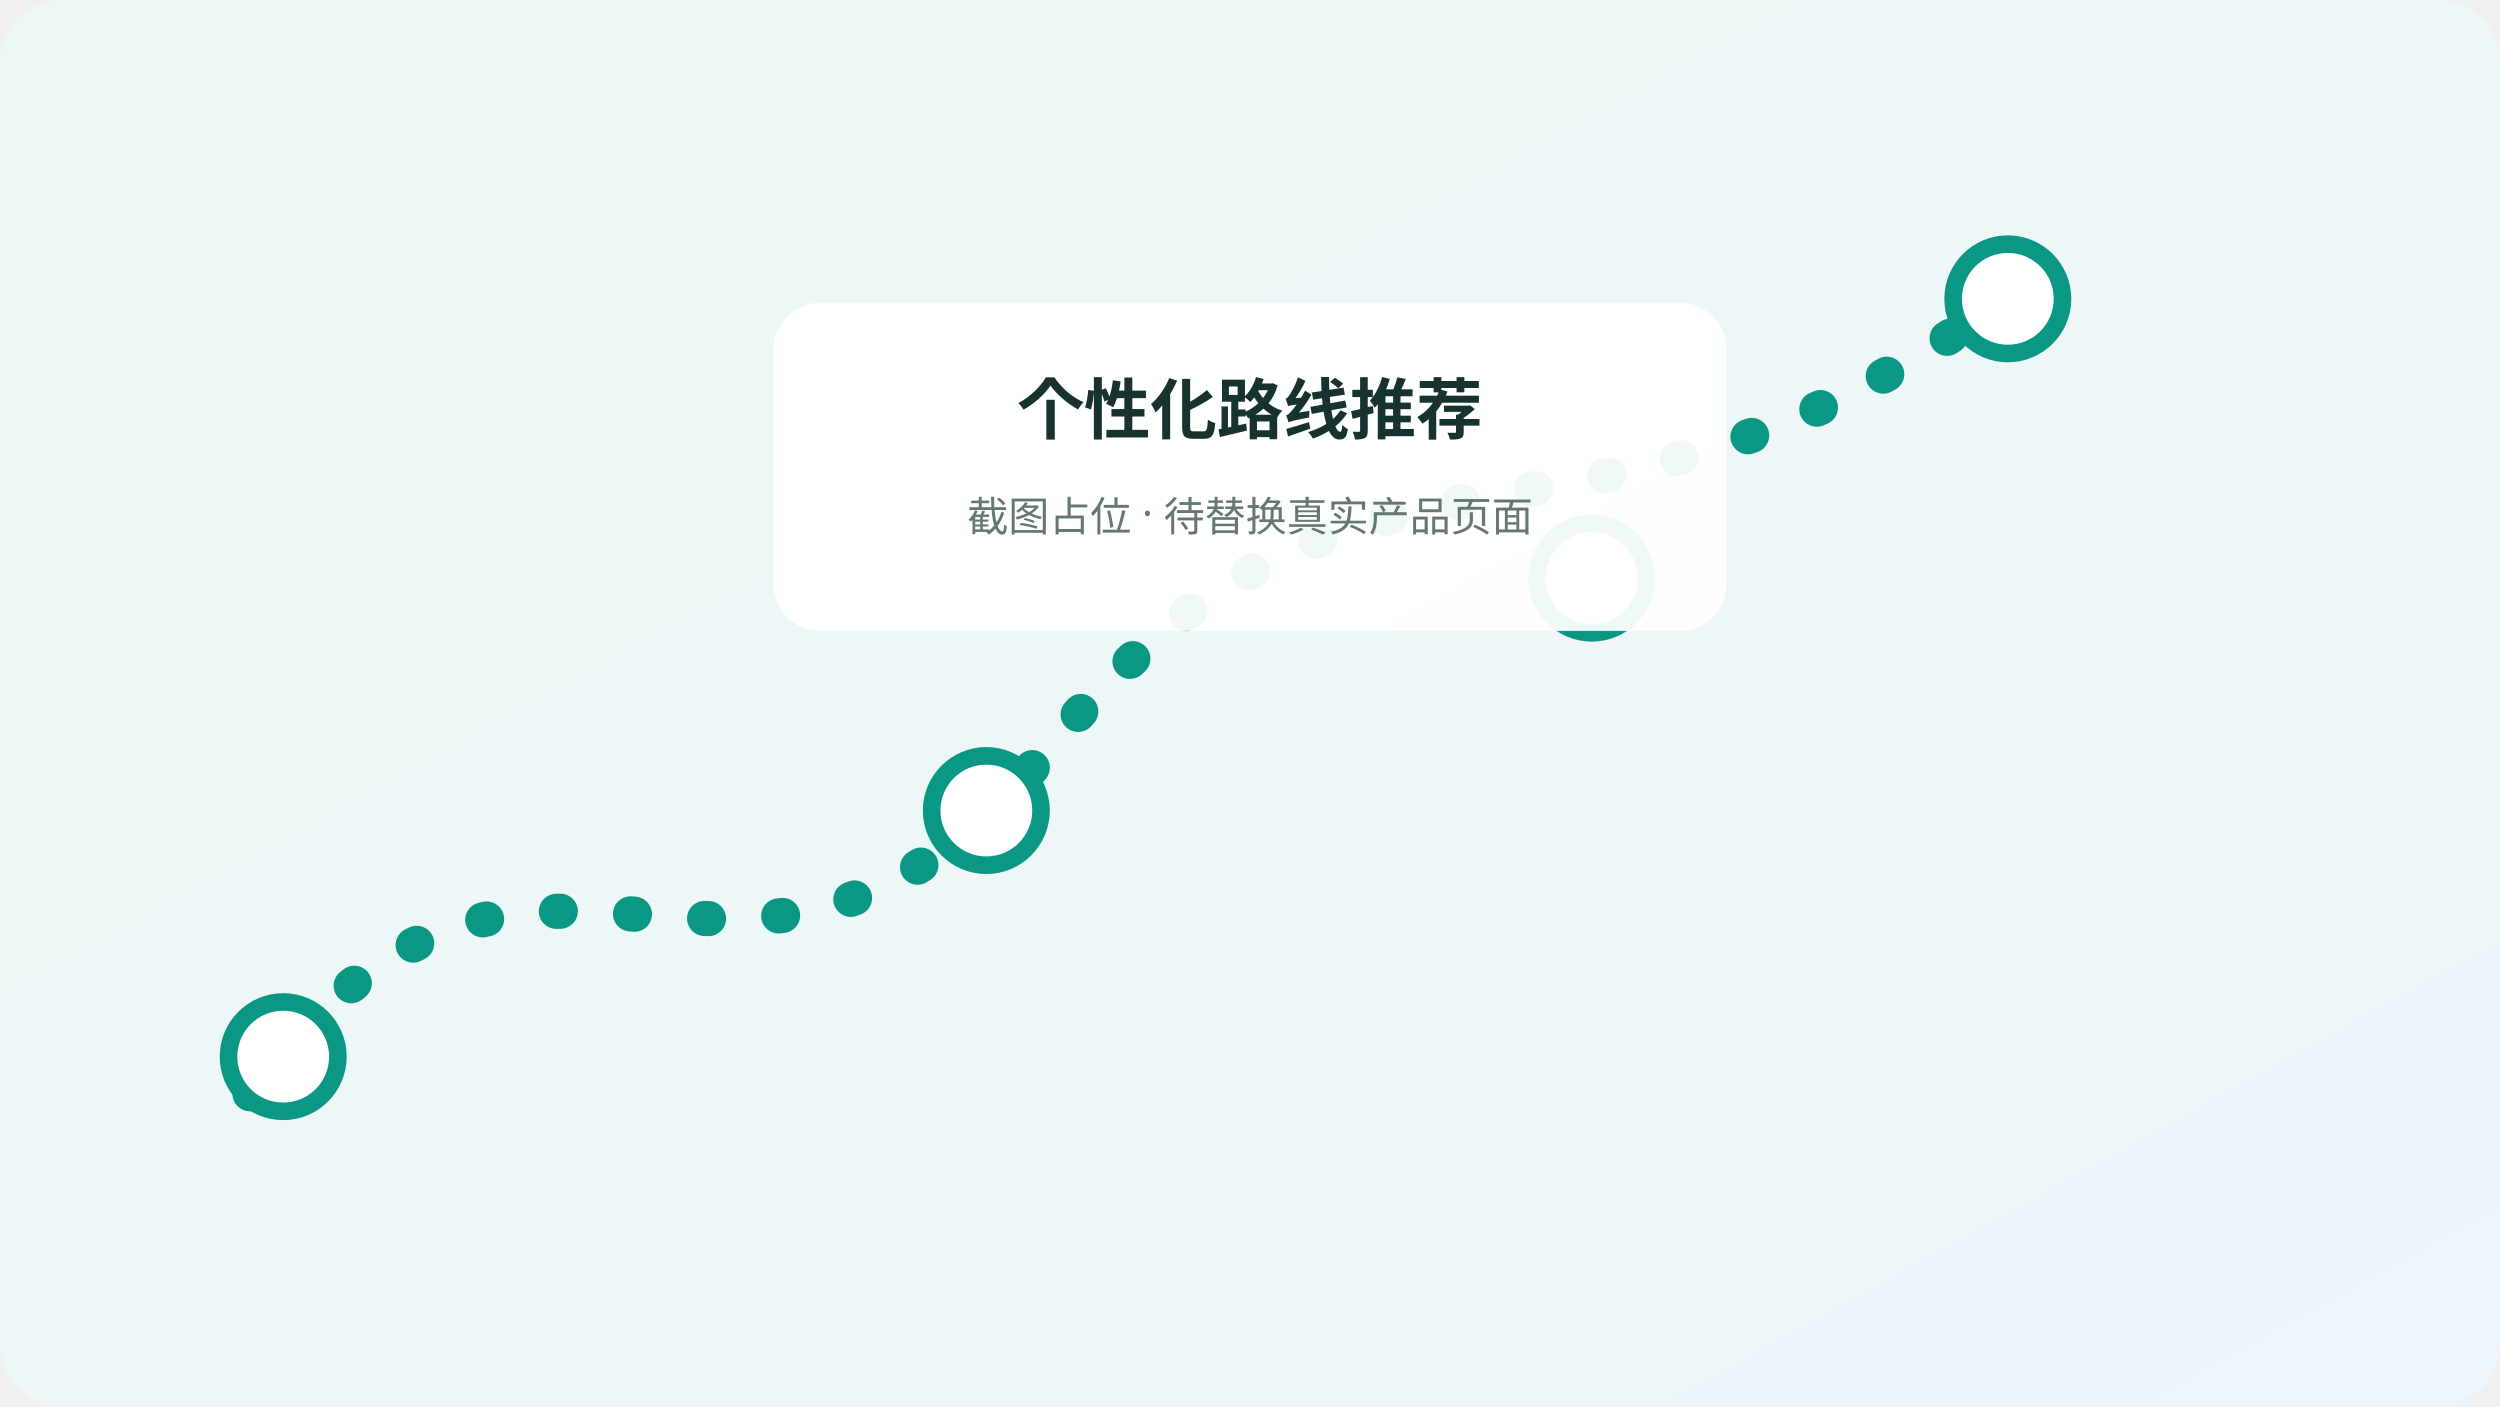
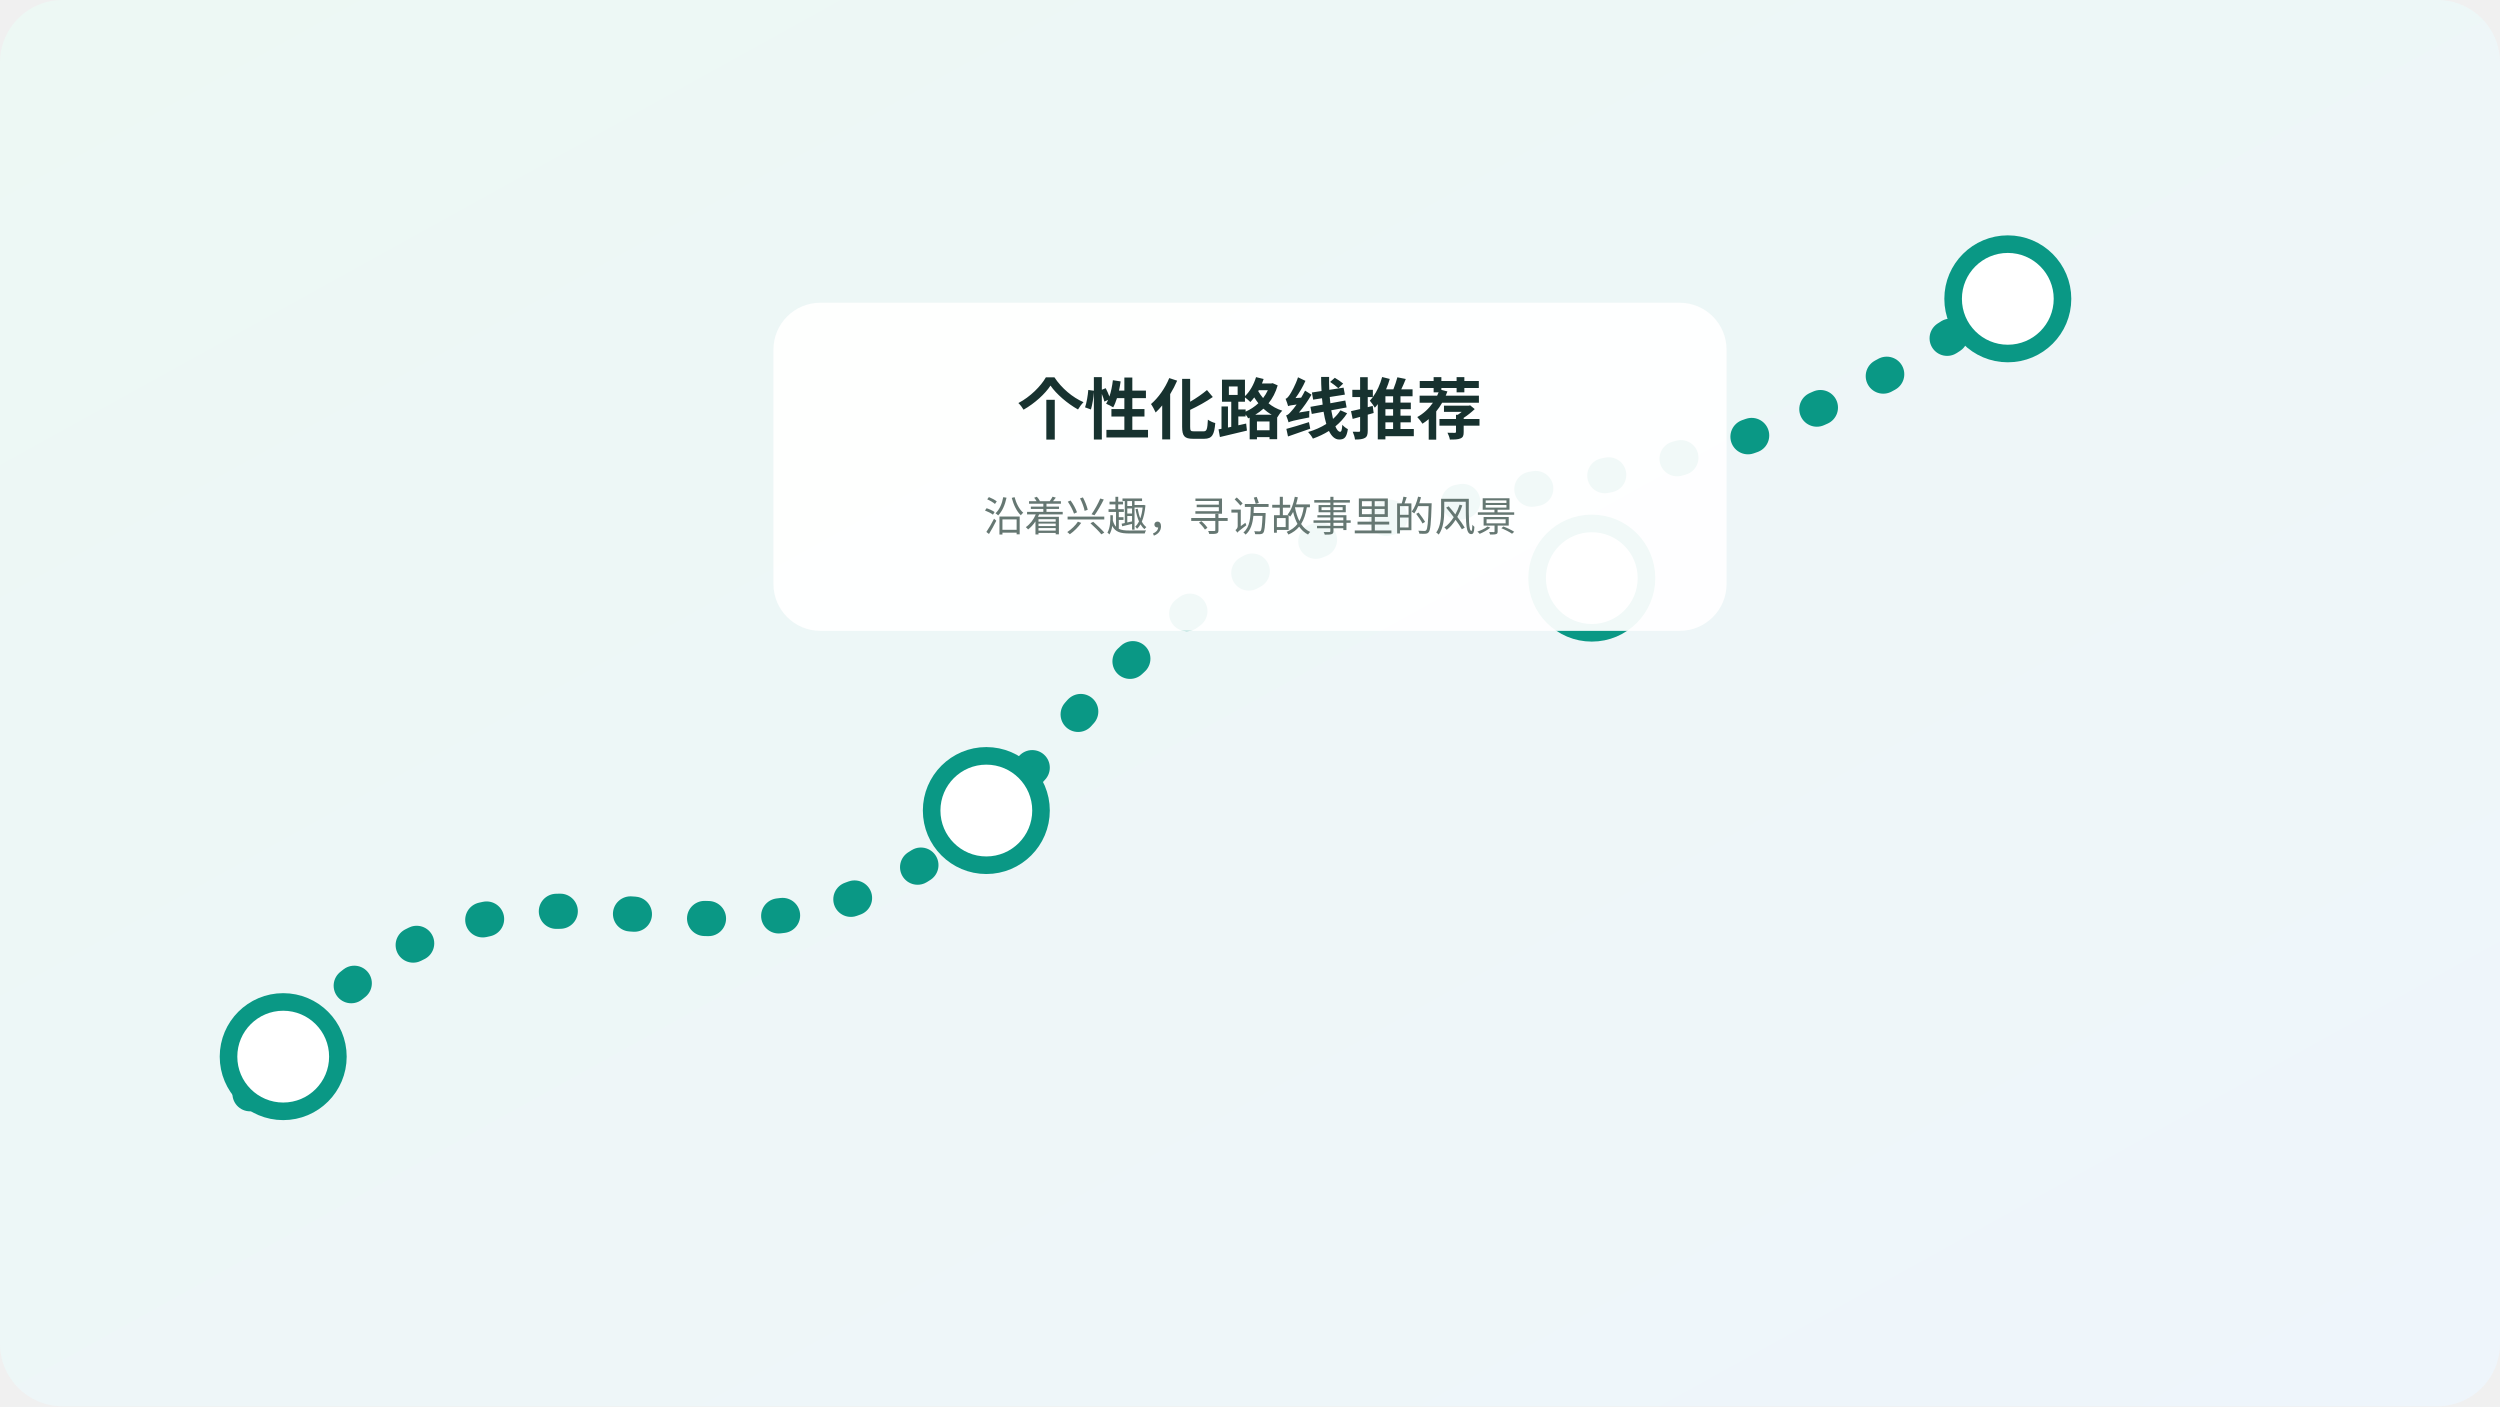
<svg xmlns="http://www.w3.org/2000/svg" viewBox="0 0 1280 720" role="img" aria-labelledby="title desc">
  <defs>
    <linearGradient id="g" x1="0" y1="0" x2="1" y2="1">
      <stop stop-color="#edf8f4" />
      <stop offset="1" stop-color="#eef5fb" />
    </linearGradient>
  </defs>
  <rect width="1280" height="720" rx="32" fill="url(#g)" />
  <path d="M128 560c150-200 250 15 410-178s270-70 490-230" fill="none" stroke="#0a9885" stroke-width="18" stroke-linecap="round" stroke-dasharray="2 36" />
  <g fill="#fff" stroke="#0a9885" stroke-width="9">
    <circle cx="145" cy="541" r="28" />
    <circle cx="505" cy="415" r="28" />
    <circle cx="815" cy="296" r="28" />
    <circle cx="1028" cy="153" r="28" />
  </g>
  <rect x="396" y="155" width="488" height="168" rx="24" fill="#fff" opacity=".94" />
  <text x="640" y="222" text-anchor="middle" fill="#17322f" font-family="sans-serif" font-size="34" font-weight="700">个性化路线推荐</text>
-   <text x="640" y="272" text-anchor="middle" fill="#657772" font-family="sans-serif" font-size="21">截图占位 · 待替换真实产品页面</text>
+   <text x="640" y="272" text-anchor="middle" fill="#657772" font-family="sans-serif" font-size="21">沿着兴趣，寻访故事里的风景</text>
</svg>
